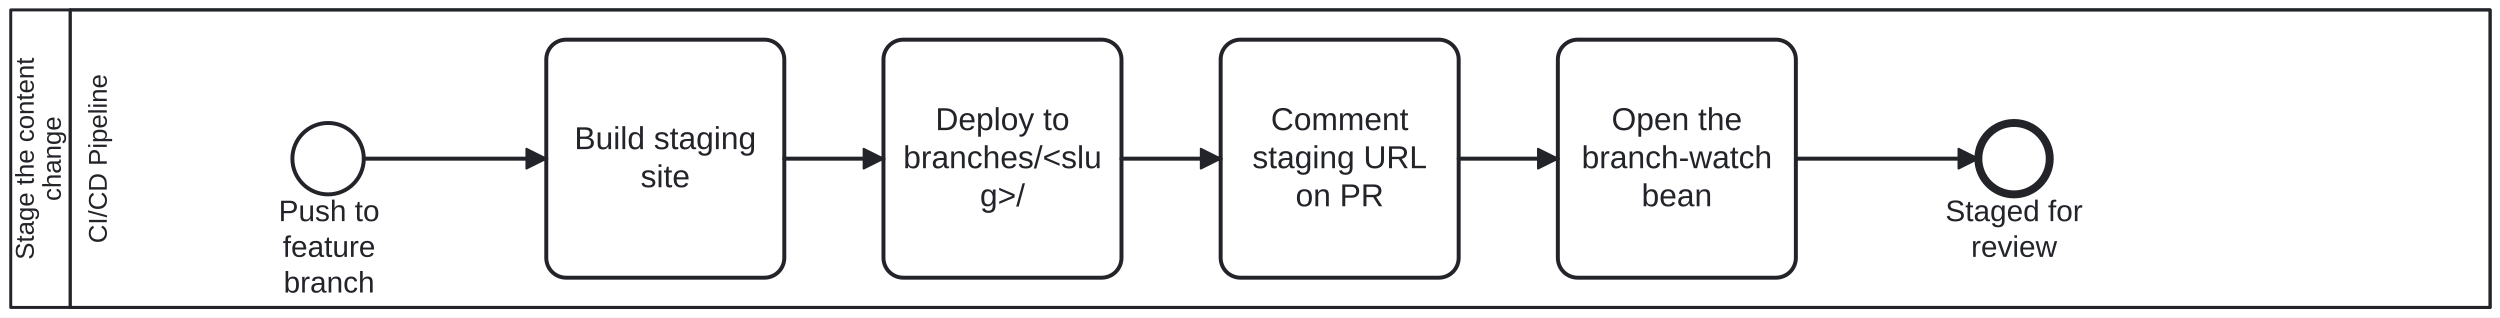
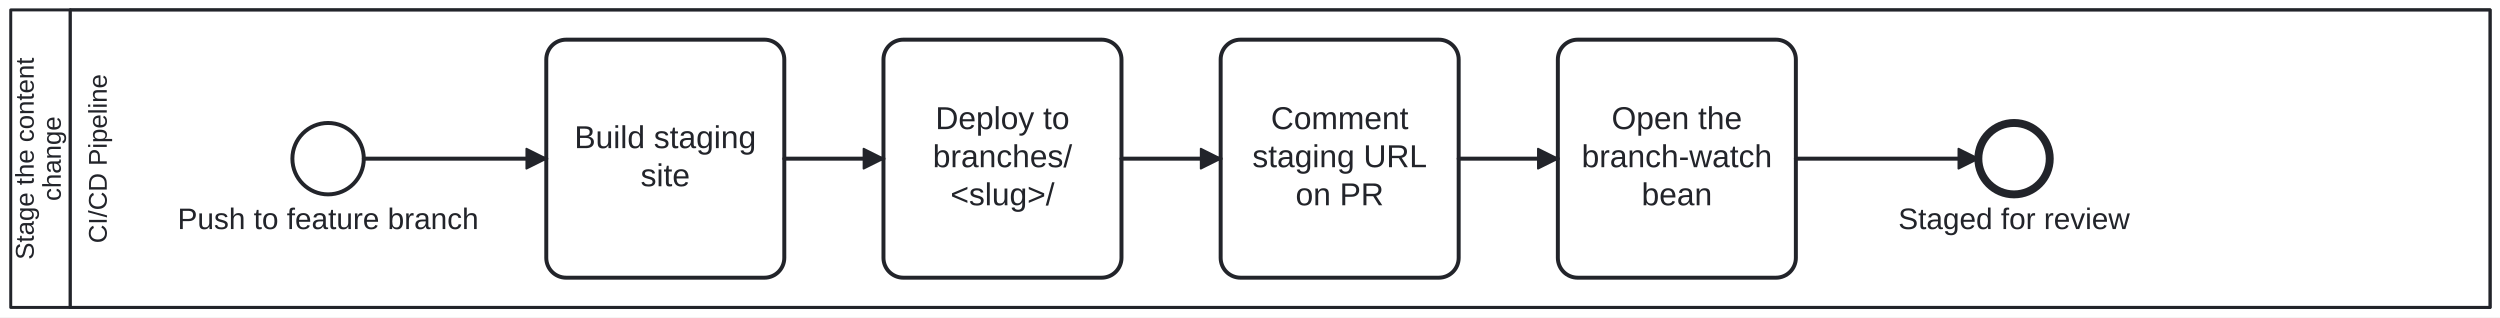
<svg xmlns="http://www.w3.org/2000/svg" width="100%" style="max-width:100%;height:auto" viewBox="94.588 75 1260.412 160" version="1.1">
  <rect x="94.588" y="75" width="1260.412" height="160" fill="#ffffff" />
  <g class="djs-group">
    <g class="djs-element djs-shape" data-element-id="Participant_ContentChangeReviewStage" style="display: block;" transform="matrix(1 0 0 1 100 80)">
      <g class="djs-visual">
        <rect x="0" y="0" width="1250" height="150" rx="0" ry="0" style="stroke-linecap: round; stroke-linejoin: round; stroke: rgb(34, 36, 42); stroke-width: 1.5px; fill: white; fill-opacity: 0.95;" />
        <path style="fill: none; stroke-linecap: round; stroke-linejoin: round; stroke: rgb(34, 36, 42); stroke-width: 1.5px;" d="M30,0L30,150" />
        <text lineHeight="1.05" class="djs-label" transform="matrix(-1.83697e-16 -1 1 -1.83697e-16 0 150)" style="font-family: Arial, sans-serif; font-size: 13px; font-weight: normal; fill: rgb(34, 36, 42);">
-           <tspan x="24.044" y="11.588">Stage the content </tspan>
+           <tspan x="24.044" y="11.588">Stage the content</tspan>
          <tspan x="53.675" y="25.238">change</tspan>
        </text>
      </g>
      <rect class="djs-hit djs-hit-all" x="0" y="0" width="1250" height="150" style="fill: none; stroke-opacity: 0; stroke: white; stroke-width: 15px;" />
    </g>
    <g class="djs-children">
      <g class="djs-group">
        <g class="djs-element djs-shape" data-element-id="Lane_Pipeline" style="display: block;" transform="matrix(1 0 0 1 130 80)">
          <g class="djs-visual">
            <rect x="0" y="0" width="1220" height="150" rx="0" ry="0" style="stroke-linecap: round; stroke-linejoin: round; stroke: rgb(34, 36, 42); stroke-width: 1.5px; fill: white; fill-opacity: 0.25;" />
            <text lineHeight="1.05" class="djs-label" transform="matrix(-1.83697e-16 -1 1 -1.83697e-16 0 150)" style="font-family: Arial, sans-serif; font-size: 13px; font-weight: normal; fill: rgb(34, 36, 42);">
              <tspan x="32.372" y="18.413">CI/CD Pipeline</tspan>
            </text>
          </g>
          <rect class="djs-hit djs-hit-all" x="0" y="0" width="1220" height="150" style="fill: none; stroke-opacity: 0; stroke: white; stroke-width: 15px;" />
        </g>
      </g>
      <g class="djs-group">
        <g class="djs-element djs-shape" data-element-id="Start_Pipeline" style="display: block;" transform="matrix(1 0 0 1 242 137)">
          <g class="djs-visual">
            <circle cx="18" cy="18" r="18" style="stroke-linecap: round; stroke-linejoin: round; stroke: rgb(34, 36, 42); stroke-width: 2px; fill: white; fill-opacity: 0.95;" />
          </g>
          <rect class="djs-hit djs-hit-all" x="0" y="0" width="36" height="36" style="fill: none; stroke-opacity: 0; stroke: white; stroke-width: 15px;" />
        </g>
      </g>
      <g class="djs-group">
-         <g class="djs-element djs-shape" data-element-id="Start_Pipeline_label" style="display: block;" transform="matrix(1 0 0 1 235 173)">
+         <g class="djs-element djs-shape" data-element-id="Start_Pipeline_label" style="display: block;" transform="matrix(1 0 0 1 164.1172 177)">
          <g class="djs-visual">
            <text lineHeight="1.2" class="djs-label" style="font-family: Arial, sans-serif; font-size: 15px; font-weight: normal; fill: rgb(34, 36, 42);">
-               <tspan x="0.067" y="13.5">Push to</tspan>
-               <tspan x="2.15" y="31.5">feature</tspan>
-               <tspan x="2.568" y="49.5">branch</tspan>
+               <tspan x="20" y="13.5">Push to feature branch</tspan>
            </text>
          </g>
-           <rect class="djs-hit djs-hit-all" x="0" y="0" width="51" height="54" style="fill: none; stroke-opacity: 0; stroke: white; stroke-width: 15px;" />
+           <rect class="djs-hit djs-hit-all" x="0" y="0" width="191.766" height="18" style="fill: none; stroke-opacity: 0; stroke: white; stroke-width: 15px;" />
        </g>
      </g>
      <g class="djs-group">
        <g class="djs-element djs-shape" data-element-id="Task_BuildStaging" style="display: block;" transform="matrix(1 0 0 1 370 95)">
          <g class="djs-visual">
            <rect x="0" y="0" width="120" height="120" rx="10" ry="10" style="stroke-linecap: round; stroke-linejoin: round; stroke: rgb(34, 36, 42); stroke-width: 2px; fill: white; fill-opacity: 0.95;" />
-             <text lineHeight="1.2" class="djs-label" style="font-family: Arial, sans-serif; font-size: 16px; font-weight: normal; fill: rgb(34, 36, 42);">
-               <tspan x="14.191" y="55.2">Build staging </tspan>
-               <tspan x="47.551" y="74.4">site</tspan>
+             <text lineHeight="1.2" class="djs-label" transform="translate(0 40.3)" style="font-family: Arial, sans-serif; font-size: 16px; font-weight: normal; fill: rgb(34, 36, 42);">
+               <tspan x="14.191" y="14.4">Build staging</tspan>
+               <tspan x="47.551" y="33.6">site</tspan>
            </text>
          </g>
          <rect class="djs-hit djs-hit-all" x="0" y="0" width="120" height="120" style="fill: none; stroke-opacity: 0; stroke: white; stroke-width: 15px;" />
        </g>
      </g>
      <g class="djs-group">
        <g class="djs-element djs-shape" data-element-id="Task_DeployStaging" style="display: block;" transform="matrix(1 0 0 1 540 95)">
          <g class="djs-visual">
            <rect x="0" y="0" width="120" height="120" rx="10" ry="10" style="stroke-linecap: round; stroke-linejoin: round; stroke: rgb(34, 36, 42); stroke-width: 2px; fill: white; fill-opacity: 0.95;" />
-             <text lineHeight="1.2" class="djs-label" style="font-family: Arial, sans-serif; font-size: 16px; font-weight: normal; fill: rgb(34, 36, 42);">
-               <tspan x="26.203" y="45.6">Deploy to </tspan>
-               <tspan x="9.969" y="64.8">branches/&lt;slu</tspan>
-               <tspan x="48.656" y="84">g&gt;/</tspan>
+             <text lineHeight="1.2" class="djs-label" transform="translate(0 30.7)" style="font-family: Arial, sans-serif; font-size: 16px; font-weight: normal; fill: rgb(34, 36, 42);">
+               <tspan x="26.203" y="14.4">Deploy to</tspan>
+               <tspan x="24.867" y="33.6">branches/</tspan>
+               <tspan x="33.758" y="52.8">&lt;slug&gt;/</tspan>
            </text>
          </g>
          <rect class="djs-hit djs-hit-all" x="0" y="0" width="120" height="120" style="fill: none; stroke-opacity: 0; stroke: white; stroke-width: 15px;" />
        </g>
      </g>
      <g class="djs-group">
        <g class="djs-element djs-shape" data-element-id="Task_CommentPR" style="display: block;" transform="matrix(1 0 0 1 710 95)">
          <g class="djs-visual">
            <rect x="0" y="0" width="120" height="120" rx="10" ry="10" style="stroke-linecap: round; stroke-linejoin: round; stroke: rgb(34, 36, 42); stroke-width: 2px; fill: white; fill-opacity: 0.95;" />
-             <text lineHeight="1.2" class="djs-label" style="font-family: Arial, sans-serif; font-size: 16px; font-weight: normal; fill: rgb(34, 36, 42);">
-               <tspan x="25.324" y="45.6">Comment </tspan>
-               <tspan x="15.977" y="64.8">staging URL </tspan>
-               <tspan x="37.766" y="84">on PR</tspan>
+             <text lineHeight="1.2" class="djs-label" transform="translate(0 30.7)" style="font-family: Arial, sans-serif; font-size: 16px; font-weight: normal; fill: rgb(34, 36, 42);">
+               <tspan x="25.324" y="14.4">Comment</tspan>
+               <tspan x="15.977" y="33.6">staging URL</tspan>
+               <tspan x="37.766" y="52.8">on PR</tspan>
            </text>
          </g>
          <rect class="djs-hit djs-hit-all" x="0" y="0" width="120" height="120" style="fill: none; stroke-opacity: 0; stroke: white; stroke-width: 15px;" />
        </g>
      </g>
      <g class="djs-group">
        <g class="djs-element djs-shape" data-element-id="Task_WatchBranchCI" style="display: block;" transform="matrix(1 0 0 1 880 95)">
          <g class="djs-visual">
            <rect x="0" y="0" width="120" height="120" rx="10" ry="10" style="stroke-linecap: round; stroke-linejoin: round; stroke: rgb(34, 36, 42); stroke-width: 2px; fill: white; fill-opacity: 0.95;" />
-             <text lineHeight="1.2" class="djs-label" style="font-family: Arial, sans-serif; font-size: 16px; font-weight: normal; fill: rgb(34, 36, 42);">
-               <tspan x="27.086" y="45.6">Open the </tspan>
-               <tspan x="11.977" y="64.8">branch-watch </tspan>
-               <tspan x="42.203" y="84">bean</tspan>
+             <text lineHeight="1.2" class="djs-label" transform="translate(0 30.7)" style="font-family: Arial, sans-serif; font-size: 16px; font-weight: normal; fill: rgb(34, 36, 42);">
+               <tspan x="27.086" y="14.4">Open the</tspan>
+               <tspan x="11.977" y="33.6">branch-watch</tspan>
+               <tspan x="42.203" y="52.8">bean</tspan>
            </text>
          </g>
          <rect class="djs-hit djs-hit-all" x="0" y="0" width="120" height="120" style="fill: none; stroke-opacity: 0; stroke: white; stroke-width: 15px;" />
        </g>
      </g>
      <g class="djs-group">
        <g class="djs-element djs-shape" data-element-id="End_Staged" style="display: block;" transform="matrix(1 0 0 1 1092 137)">
          <g class="djs-visual">
            <circle cx="18" cy="18" r="18" style="stroke-linecap: round; stroke-linejoin: round; stroke: rgb(34, 36, 42); stroke-width: 4px; fill: white; fill-opacity: 0.95;" />
          </g>
          <rect class="djs-hit djs-hit-all" x="0" y="0" width="36" height="36" style="fill: none; stroke-opacity: 0; stroke: white; stroke-width: 15px;" />
        </g>
      </g>
      <g class="djs-group">
-         <g class="djs-element djs-shape" data-element-id="End_Staged_label" style="display: block;" transform="matrix(1 0 0 1 1075 173)">
+         <g class="djs-element djs-shape" data-element-id="End_Staged_label" style="display: block;" transform="matrix(1 0 0 1 1031.633 177)">
          <g class="djs-visual">
            <text lineHeight="1.2" class="djs-label" style="font-family: Arial, sans-serif; font-size: 15px; font-weight: normal; fill: rgb(34, 36, 42);">
-               <tspan x="0.393" y="13.5">Staged for</tspan>
-               <tspan x="13.328" y="31.5">review</tspan>
+               <tspan x="20.004" y="13.5">Staged for review</tspan>
            </text>
          </g>
-           <rect class="djs-hit djs-hit-all" x="0" y="0" width="70" height="36" style="fill: none; stroke-opacity: 0; stroke: white; stroke-width: 15px;" />
+           <rect class="djs-hit djs-hit-all" x="0" y="0" width="156.734" height="18" style="fill: none; stroke-opacity: 0; stroke: white; stroke-width: 15px;" />
        </g>
      </g>
      <g class="djs-group">
        <g class="djs-element djs-connection" data-element-id="p1" style="display: block;">
          <g class="djs-visual">
            <defs>
              <marker id="bpmn-marker-1" viewBox="0 0 20 20" refX="11" refY="10" markerWidth="10" markerHeight="10" orient="auto">
                <path d="M 1 5 L 11 10 L 1 15 Z" style="stroke-linecap: round; stroke-linejoin: round; stroke: rgb(34, 36, 42); stroke-width: 1px; fill: rgb(34, 36, 42);" />
              </marker>
            </defs>
            <path data-corner-radius="5" style="fill: none; stroke-linecap: round; stroke-linejoin: round; stroke: rgb(34, 36, 42); stroke-width: 2px; marker-end: url('#bpmn-marker-1');" d="M278,155L370,155" />
          </g>
          <path d="M278,155L370,155" class="djs-hit djs-hit-stroke" style="fill: none; stroke-opacity: 0; stroke: white; stroke-width: 15px;" />
        </g>
      </g>
      <g class="djs-group">
        <g class="djs-element djs-connection" data-element-id="p2" style="display: block;">
          <g class="djs-visual">
            <defs>
              <marker id="bpmn-marker-2" viewBox="0 0 20 20" refX="11" refY="10" markerWidth="10" markerHeight="10" orient="auto">
                <path d="M 1 5 L 11 10 L 1 15 Z" style="stroke-linecap: round; stroke-linejoin: round; stroke: rgb(34, 36, 42); stroke-width: 1px; fill: rgb(34, 36, 42);" />
              </marker>
            </defs>
            <path data-corner-radius="5" style="fill: none; stroke-linecap: round; stroke-linejoin: round; stroke: rgb(34, 36, 42); stroke-width: 2px; marker-end: url('#bpmn-marker-2');" d="M490,155L540,155" />
          </g>
          <path d="M490,155L540,155" class="djs-hit djs-hit-stroke" style="fill: none; stroke-opacity: 0; stroke: white; stroke-width: 15px;" />
        </g>
      </g>
      <g class="djs-group">
        <g class="djs-element djs-connection" data-element-id="p3" style="display: block;">
          <g class="djs-visual">
            <defs>
              <marker id="bpmn-marker-3" viewBox="0 0 20 20" refX="11" refY="10" markerWidth="10" markerHeight="10" orient="auto">
                <path d="M 1 5 L 11 10 L 1 15 Z" style="stroke-linecap: round; stroke-linejoin: round; stroke: rgb(34, 36, 42); stroke-width: 1px; fill: rgb(34, 36, 42);" />
              </marker>
            </defs>
            <path data-corner-radius="5" style="fill: none; stroke-linecap: round; stroke-linejoin: round; stroke: rgb(34, 36, 42); stroke-width: 2px; marker-end: url('#bpmn-marker-3');" d="M660,155L710,155" />
          </g>
          <path d="M660,155L710,155" class="djs-hit djs-hit-stroke" style="fill: none; stroke-opacity: 0; stroke: white; stroke-width: 15px;" />
        </g>
      </g>
      <g class="djs-group">
        <g class="djs-element djs-connection" data-element-id="p4" style="display: block;">
          <g class="djs-visual">
            <defs>
              <marker id="bpmn-marker-4" viewBox="0 0 20 20" refX="11" refY="10" markerWidth="10" markerHeight="10" orient="auto">
                <path d="M 1 5 L 11 10 L 1 15 Z" style="stroke-linecap: round; stroke-linejoin: round; stroke: rgb(34, 36, 42); stroke-width: 1px; fill: rgb(34, 36, 42);" />
              </marker>
            </defs>
            <path data-corner-radius="5" style="fill: none; stroke-linecap: round; stroke-linejoin: round; stroke: rgb(34, 36, 42); stroke-width: 2px; marker-end: url('#bpmn-marker-4');" d="M830,155L880,155" />
          </g>
          <path d="M830,155L880,155" class="djs-hit djs-hit-stroke" style="fill: none; stroke-opacity: 0; stroke: white; stroke-width: 15px;" />
        </g>
      </g>
      <g class="djs-group">
        <g class="djs-element djs-connection" data-element-id="p4b" style="display: block;">
          <g class="djs-visual">
            <defs>
              <marker id="bpmn-marker-5" viewBox="0 0 20 20" refX="11" refY="10" markerWidth="10" markerHeight="10" orient="auto">
                <path d="M 1 5 L 11 10 L 1 15 Z" style="stroke-linecap: round; stroke-linejoin: round; stroke: rgb(34, 36, 42); stroke-width: 1px; fill: rgb(34, 36, 42);" />
              </marker>
            </defs>
            <path data-corner-radius="5" style="fill: none; stroke-linecap: round; stroke-linejoin: round; stroke: rgb(34, 36, 42); stroke-width: 2px; marker-end: url('#bpmn-marker-5');" d="M1000,155L1092,155" />
          </g>
          <path d="M1000,155L1092,155" class="djs-hit djs-hit-stroke" style="fill: none; stroke-opacity: 0; stroke: white; stroke-width: 15px;" />
        </g>
      </g>
    </g>
  </g>
</svg>
